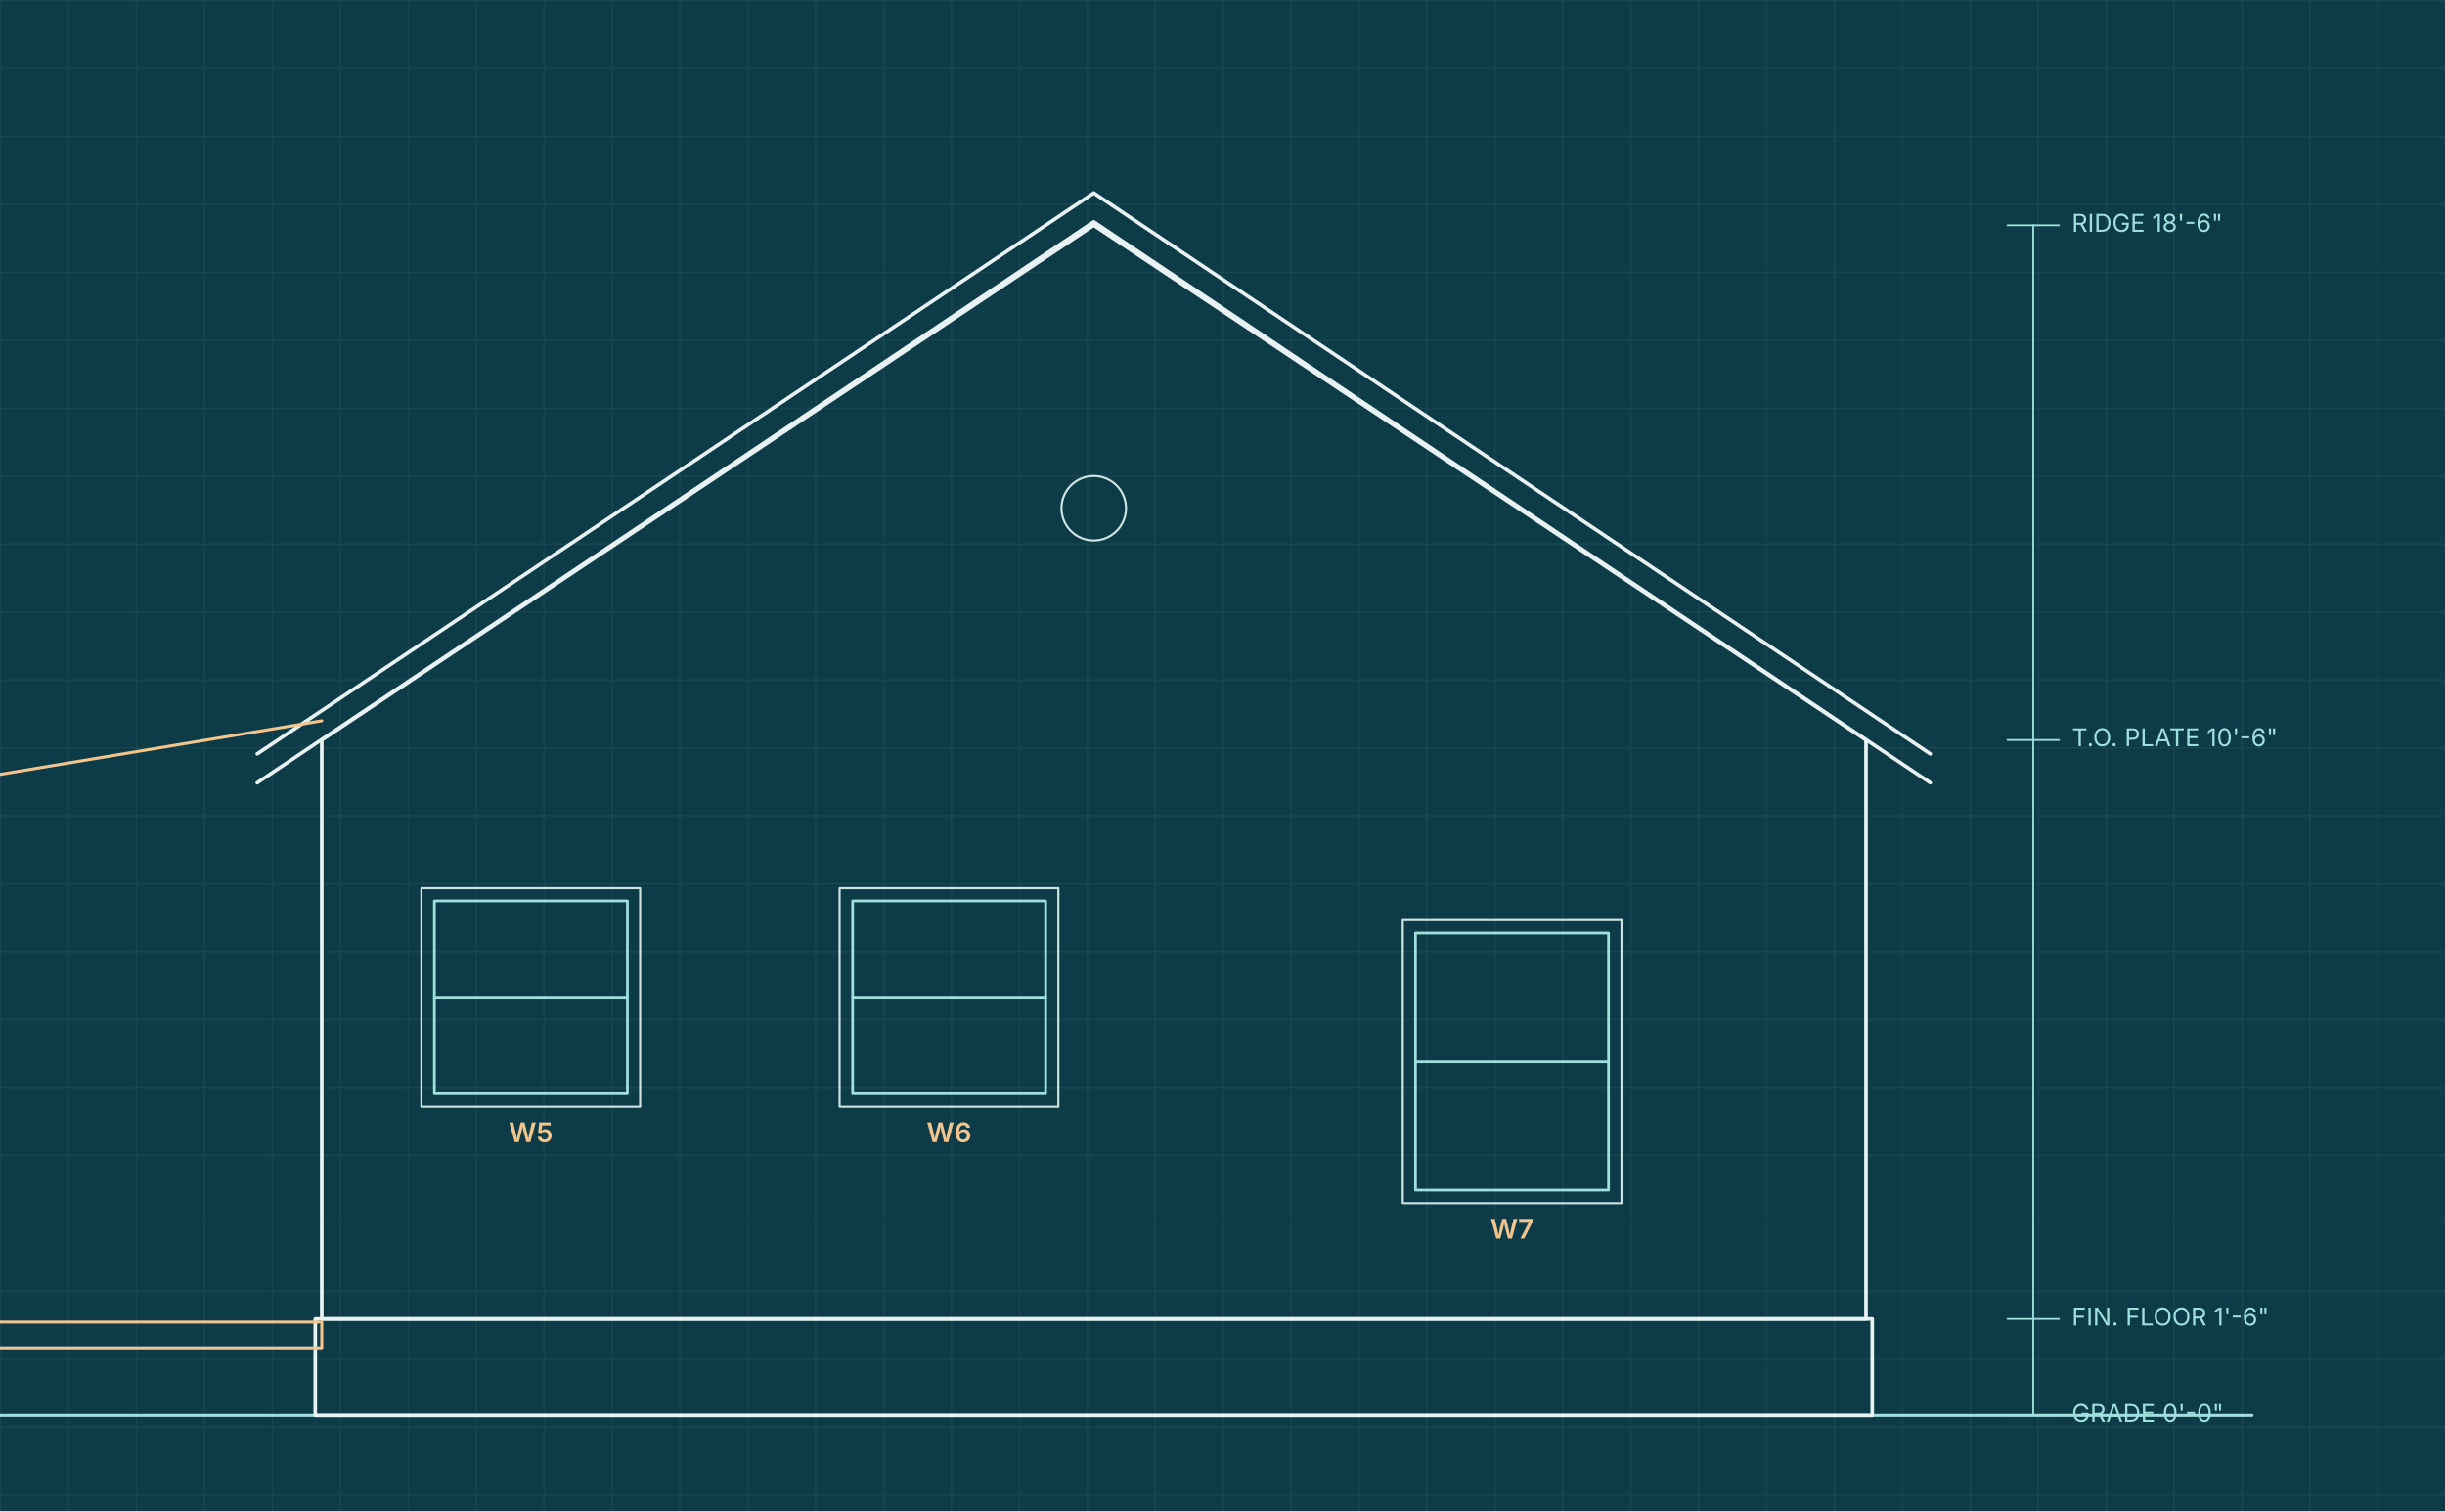
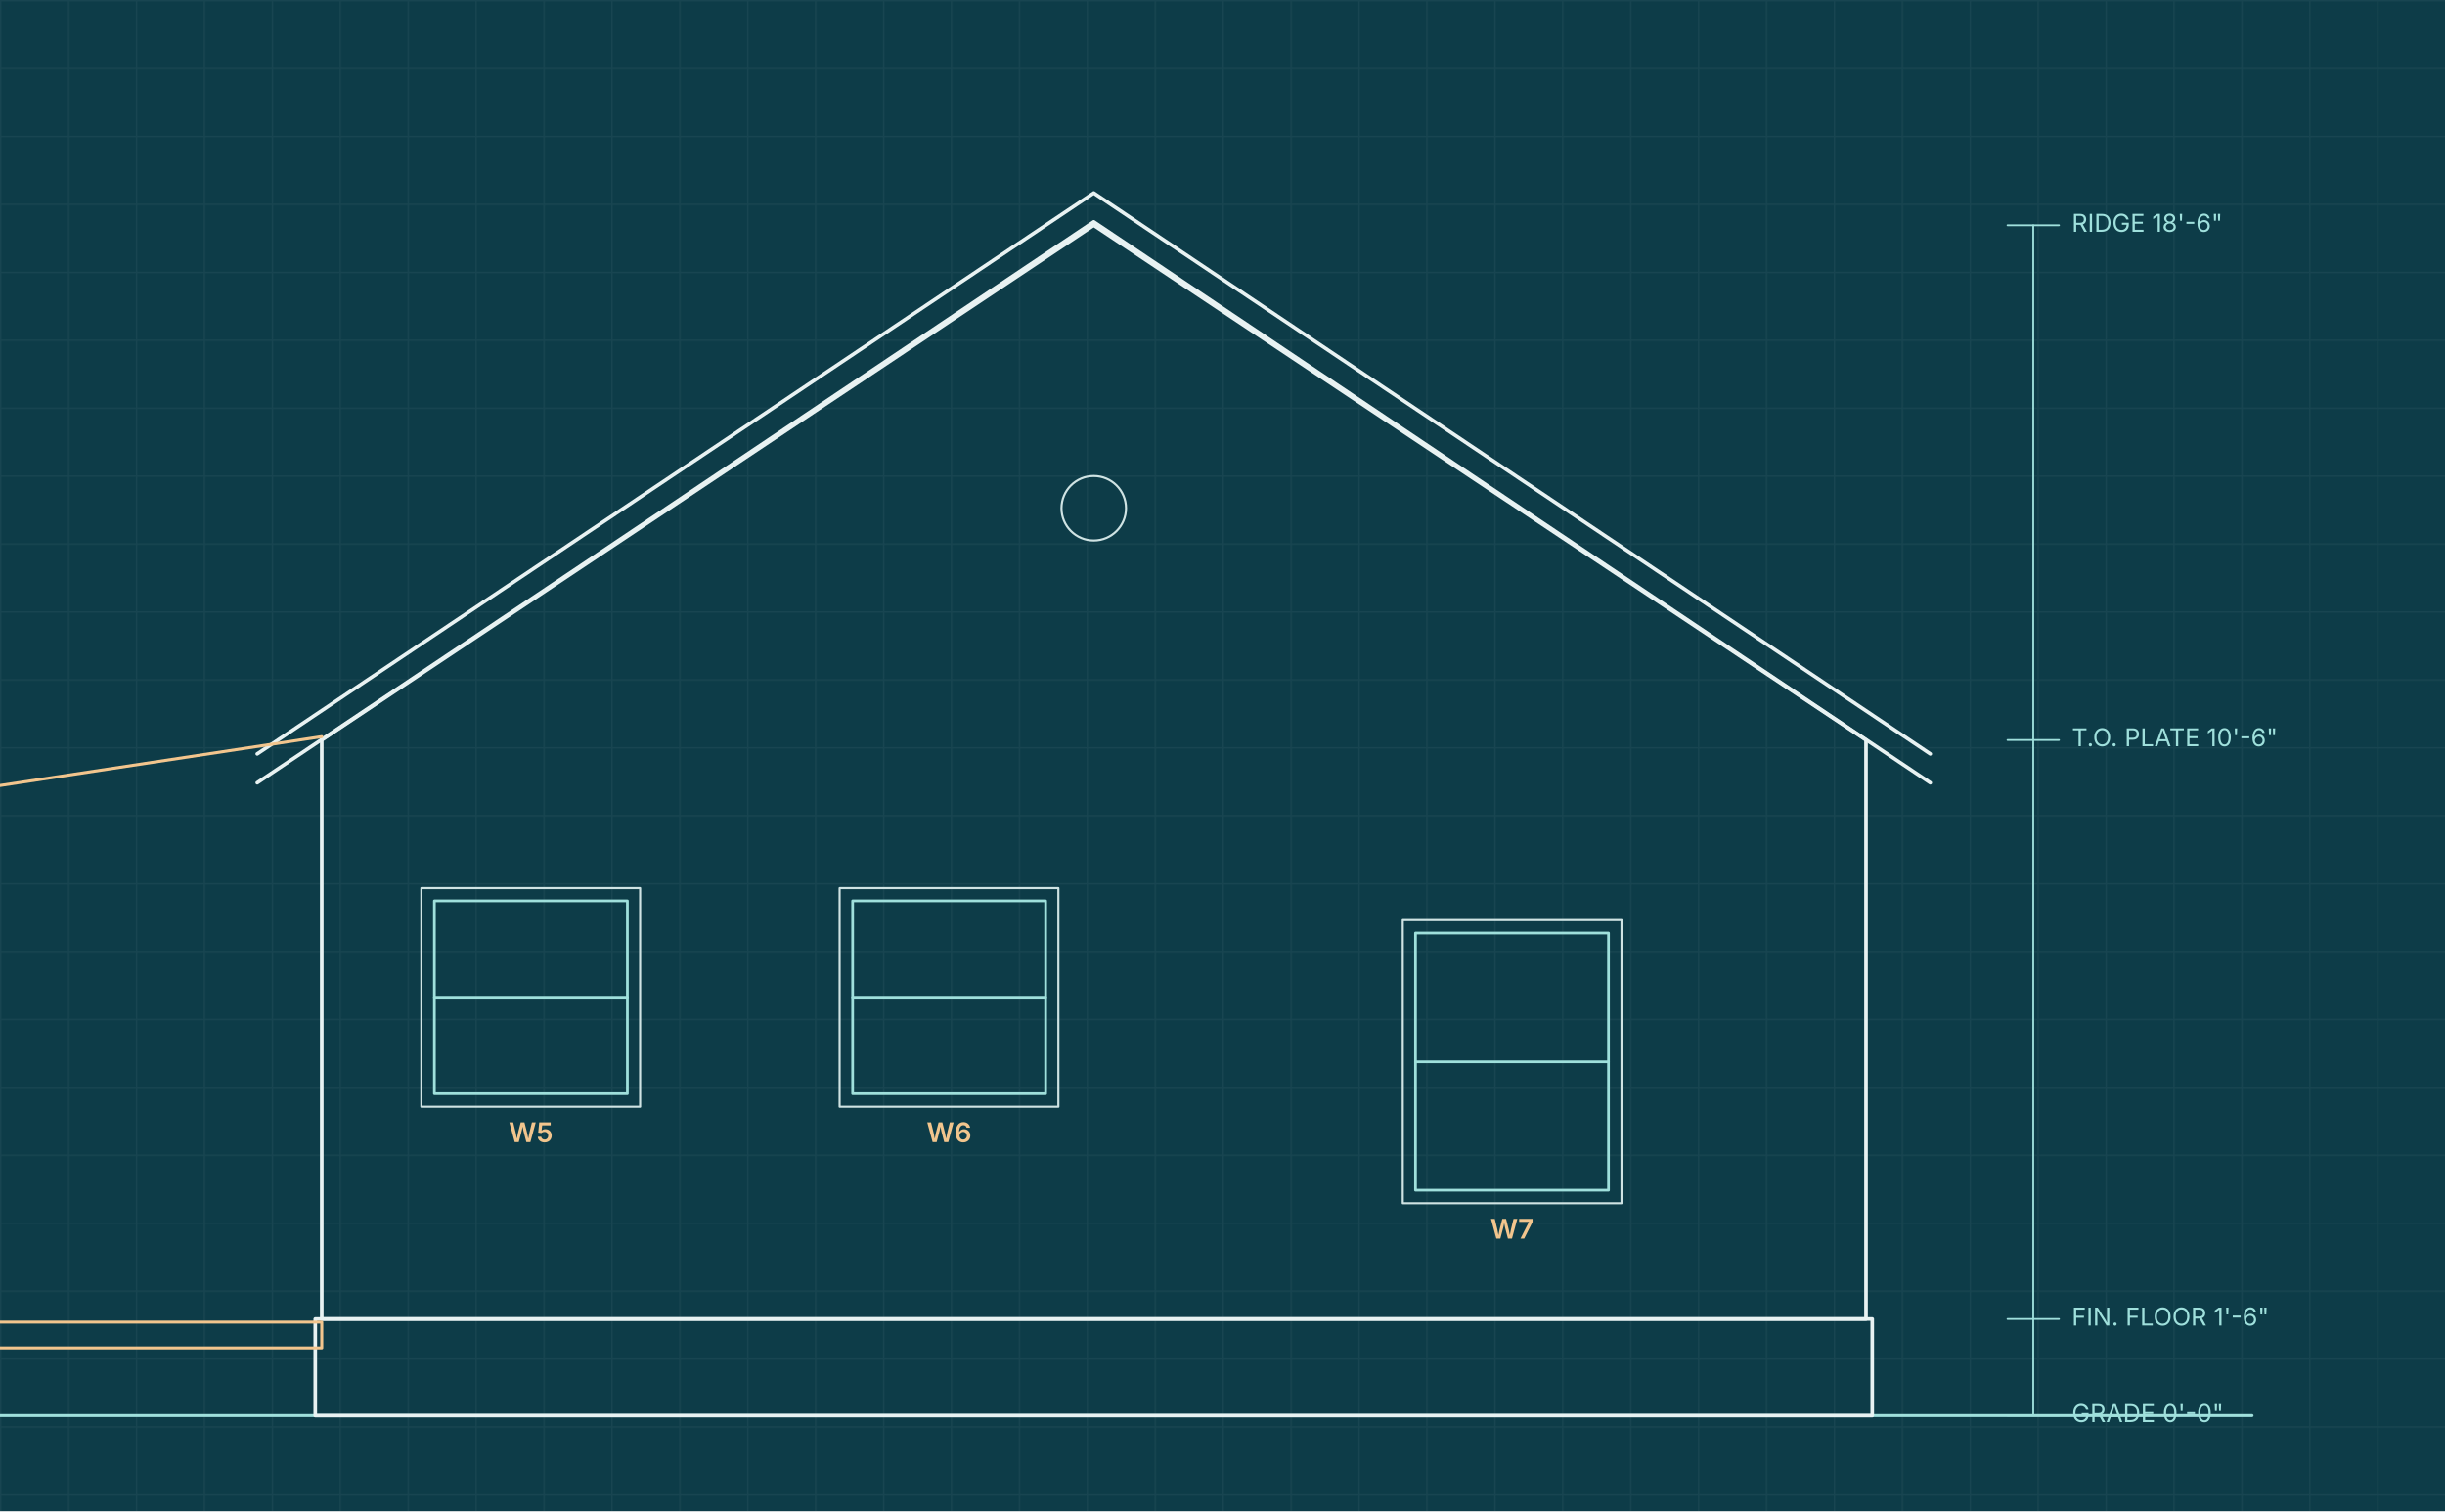
<svg xmlns="http://www.w3.org/2000/svg" viewBox="0 0 864 534" width="864" height="534" role="img" aria-label="Plan 12-2430 right elevation" font-family="Inter, Helvetica, Arial, sans-serif">
  <defs>
    <pattern id="g" width="24" height="24" patternUnits="userSpaceOnUse">
      <path d="M24 0H0V24" fill="none" stroke="#ffffff" stroke-opacity=".05" />
    </pattern>
  </defs>
  <rect width="864" height="534" fill="#0d3c48" />
  <rect width="864" height="534" fill="url(#g)" />
  <polyline points="-22.7,500.2 795.8,500.2" stroke="#9fe0dc" stroke-width="1.07" fill="none" stroke-linejoin="round" stroke-linecap="round" />
  <polygon points="111.4,500.2 661.6,500.2 661.6,466.1 111.4,466.1" stroke="#e8f2f2" stroke-width="1.28" fill="none" stroke-linejoin="round" stroke-linecap="round" />
  <polygon points="113.7,466.1 659.4,466.1 659.4,261.5 386.5,79.6 113.7,261.5" stroke="#e8f2f2" stroke-width="1.28" fill="none" stroke-linejoin="round" stroke-linecap="round" />
  <polyline points="90.9,276.6 386.5,78.4 682.1,276.6" stroke="#e8f2f2" stroke-width="1.28" fill="none" stroke-linejoin="round" stroke-linecap="round" />
  <polyline points="90.9,266.4 386.5,68.2 682.1,266.4" stroke="#e8f2f2" stroke-width="1.28" fill="none" stroke-linejoin="round" stroke-linecap="round" />
  <circle cx="386.5" cy="179.6" r="11.4" stroke="#cfe3e3" stroke-width="0.75" fill="none" />
  <polygon points="-22.7,476.3 113.7,476.3 113.7,467.2 -22.7,467.2" stroke="#f2c58d" stroke-width="1.07" fill="none" stroke-linejoin="round" stroke-linecap="round" />
-   <polygon points="-21.6,466.1 -11.4,466.1 -11.4,279.7 -21.6,279.7" stroke="#f2c58d" stroke-width="1.07" fill="none" stroke-linejoin="round" stroke-linecap="round" />
-   <polyline points="-36.4,279.7 113.7,254.7" stroke="#f2c58d" stroke-width="1.07" fill="none" stroke-linejoin="round" stroke-linecap="round" />
+   <polygon points="-21.6,466.1 -11.4,466.1 -11.4,283.1 -21.6,283.1" stroke="#f2c58d" stroke-width="1.07" fill="none" stroke-linejoin="round" stroke-linecap="round" />
+   <polyline points="-36.4,283.1 113.7,260.3" stroke="#f2c58d" stroke-width="1.07" fill="none" stroke-linejoin="round" stroke-linecap="round" />
  <polygon points="148.9,391.1 226.2,391.1 226.2,313.8 148.9,313.8" stroke="#cfe3e3" stroke-width="0.75" fill="none" stroke-linejoin="round" stroke-linecap="round" />
  <polygon points="153.5,386.5 221.7,386.5 221.7,318.3 153.5,318.3" stroke="#9fe0dc" stroke-width="0.96" fill="none" stroke-linejoin="round" stroke-linecap="round" />
  <polyline points="153.5,352.4 221.7,352.4" stroke="#9fe0dc" stroke-width="0.96" fill="none" stroke-linejoin="round" stroke-linecap="round" />
  <text x="187.6" y="403.6" font-size="9.6" fill="#f2c58d" text-anchor="middle" font-weight="600">W5</text>
  <polygon points="296.7,391.1 374.0,391.1 374.0,313.8 296.7,313.8" stroke="#cfe3e3" stroke-width="0.75" fill="none" stroke-linejoin="round" stroke-linecap="round" />
  <polygon points="301.3,386.5 369.5,386.5 369.5,318.3 301.3,318.3" stroke="#9fe0dc" stroke-width="0.96" fill="none" stroke-linejoin="round" stroke-linecap="round" />
  <polyline points="301.3,352.4 369.5,352.4" stroke="#9fe0dc" stroke-width="0.96" fill="none" stroke-linejoin="round" stroke-linecap="round" />
  <text x="335.4" y="403.6" font-size="9.6" fill="#f2c58d" text-anchor="middle" font-weight="600">W6</text>
  <polygon points="495.7,425.2 573.0,425.2 573.0,325.1 495.7,325.1" stroke="#cfe3e3" stroke-width="0.75" fill="none" stroke-linejoin="round" stroke-linecap="round" />
  <polygon points="500.2,420.6 568.4,420.6 568.4,329.7 500.2,329.7" stroke="#9fe0dc" stroke-width="0.96" fill="none" stroke-linejoin="round" stroke-linecap="round" />
  <polyline points="500.2,375.2 568.4,375.2" stroke="#9fe0dc" stroke-width="0.96" fill="none" stroke-linejoin="round" stroke-linecap="round" />
  <text x="534.3" y="437.7" font-size="9.6" fill="#f2c58d" text-anchor="middle" font-weight="600">W7</text>
  <polyline points="709.4,500.2 727.6,500.2" stroke="#9fe0dc" stroke-width="0.64" fill="none" stroke-linejoin="round" stroke-linecap="round" />
  <text x="732.1" y="502.5" font-size="8.7" fill="#9fe0dc" text-anchor="start">GRADE  0'-0"</text>
  <polyline points="709.4,466.1 727.6,466.1" stroke="#9fe0dc" stroke-width="0.64" fill="none" stroke-linejoin="round" stroke-linecap="round" />
  <text x="732.1" y="468.4" font-size="8.7" fill="#9fe0dc" text-anchor="start">FIN. FLOOR  1'-6"</text>
  <polyline points="709.4,261.5 727.6,261.5" stroke="#9fe0dc" stroke-width="0.64" fill="none" stroke-linejoin="round" stroke-linecap="round" />
  <text x="732.1" y="263.7" font-size="8.7" fill="#9fe0dc" text-anchor="start">T.O. PLATE  10'-6"</text>
  <polyline points="709.4,79.6 727.6,79.6" stroke="#9fe0dc" stroke-width="0.64" fill="none" stroke-linejoin="round" stroke-linecap="round" />
  <text x="732.1" y="81.9" font-size="8.7" fill="#9fe0dc" text-anchor="start">RIDGE  18'-6"</text>
  <polyline points="718.5,500.2 718.5,79.6" stroke="#9fe0dc" stroke-width="0.64" fill="none" stroke-linejoin="round" stroke-linecap="round" />
</svg>
